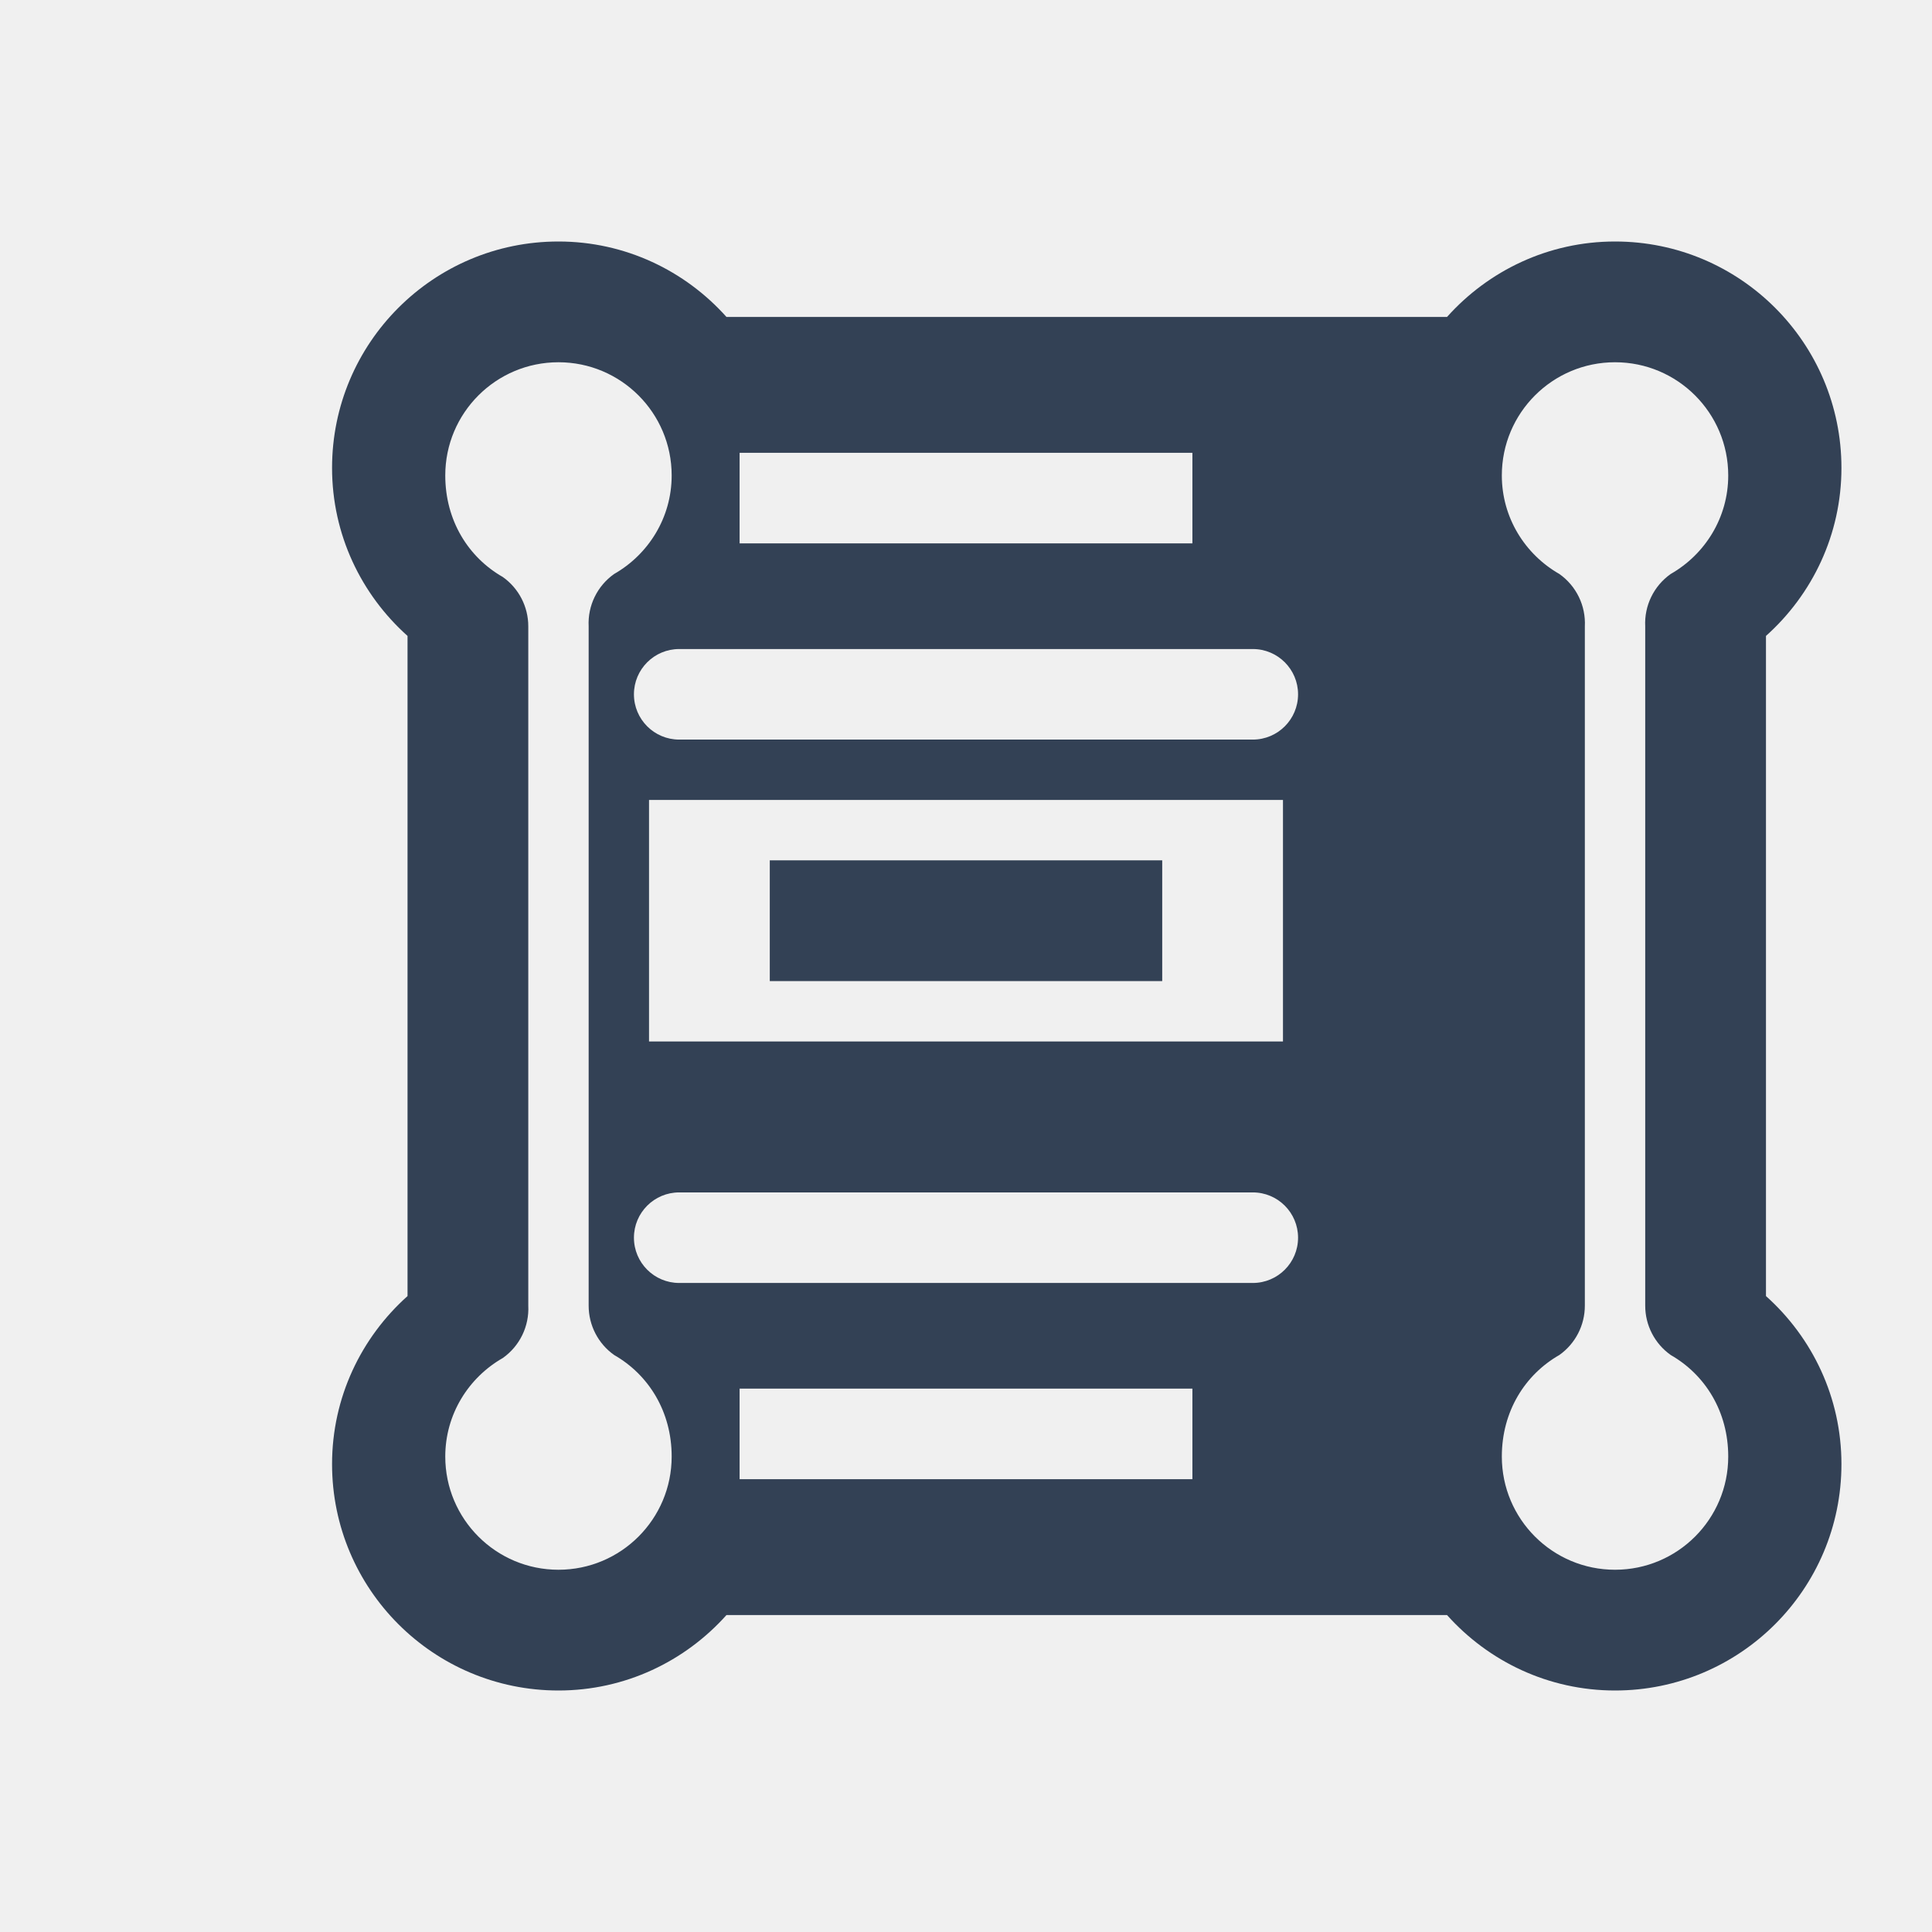
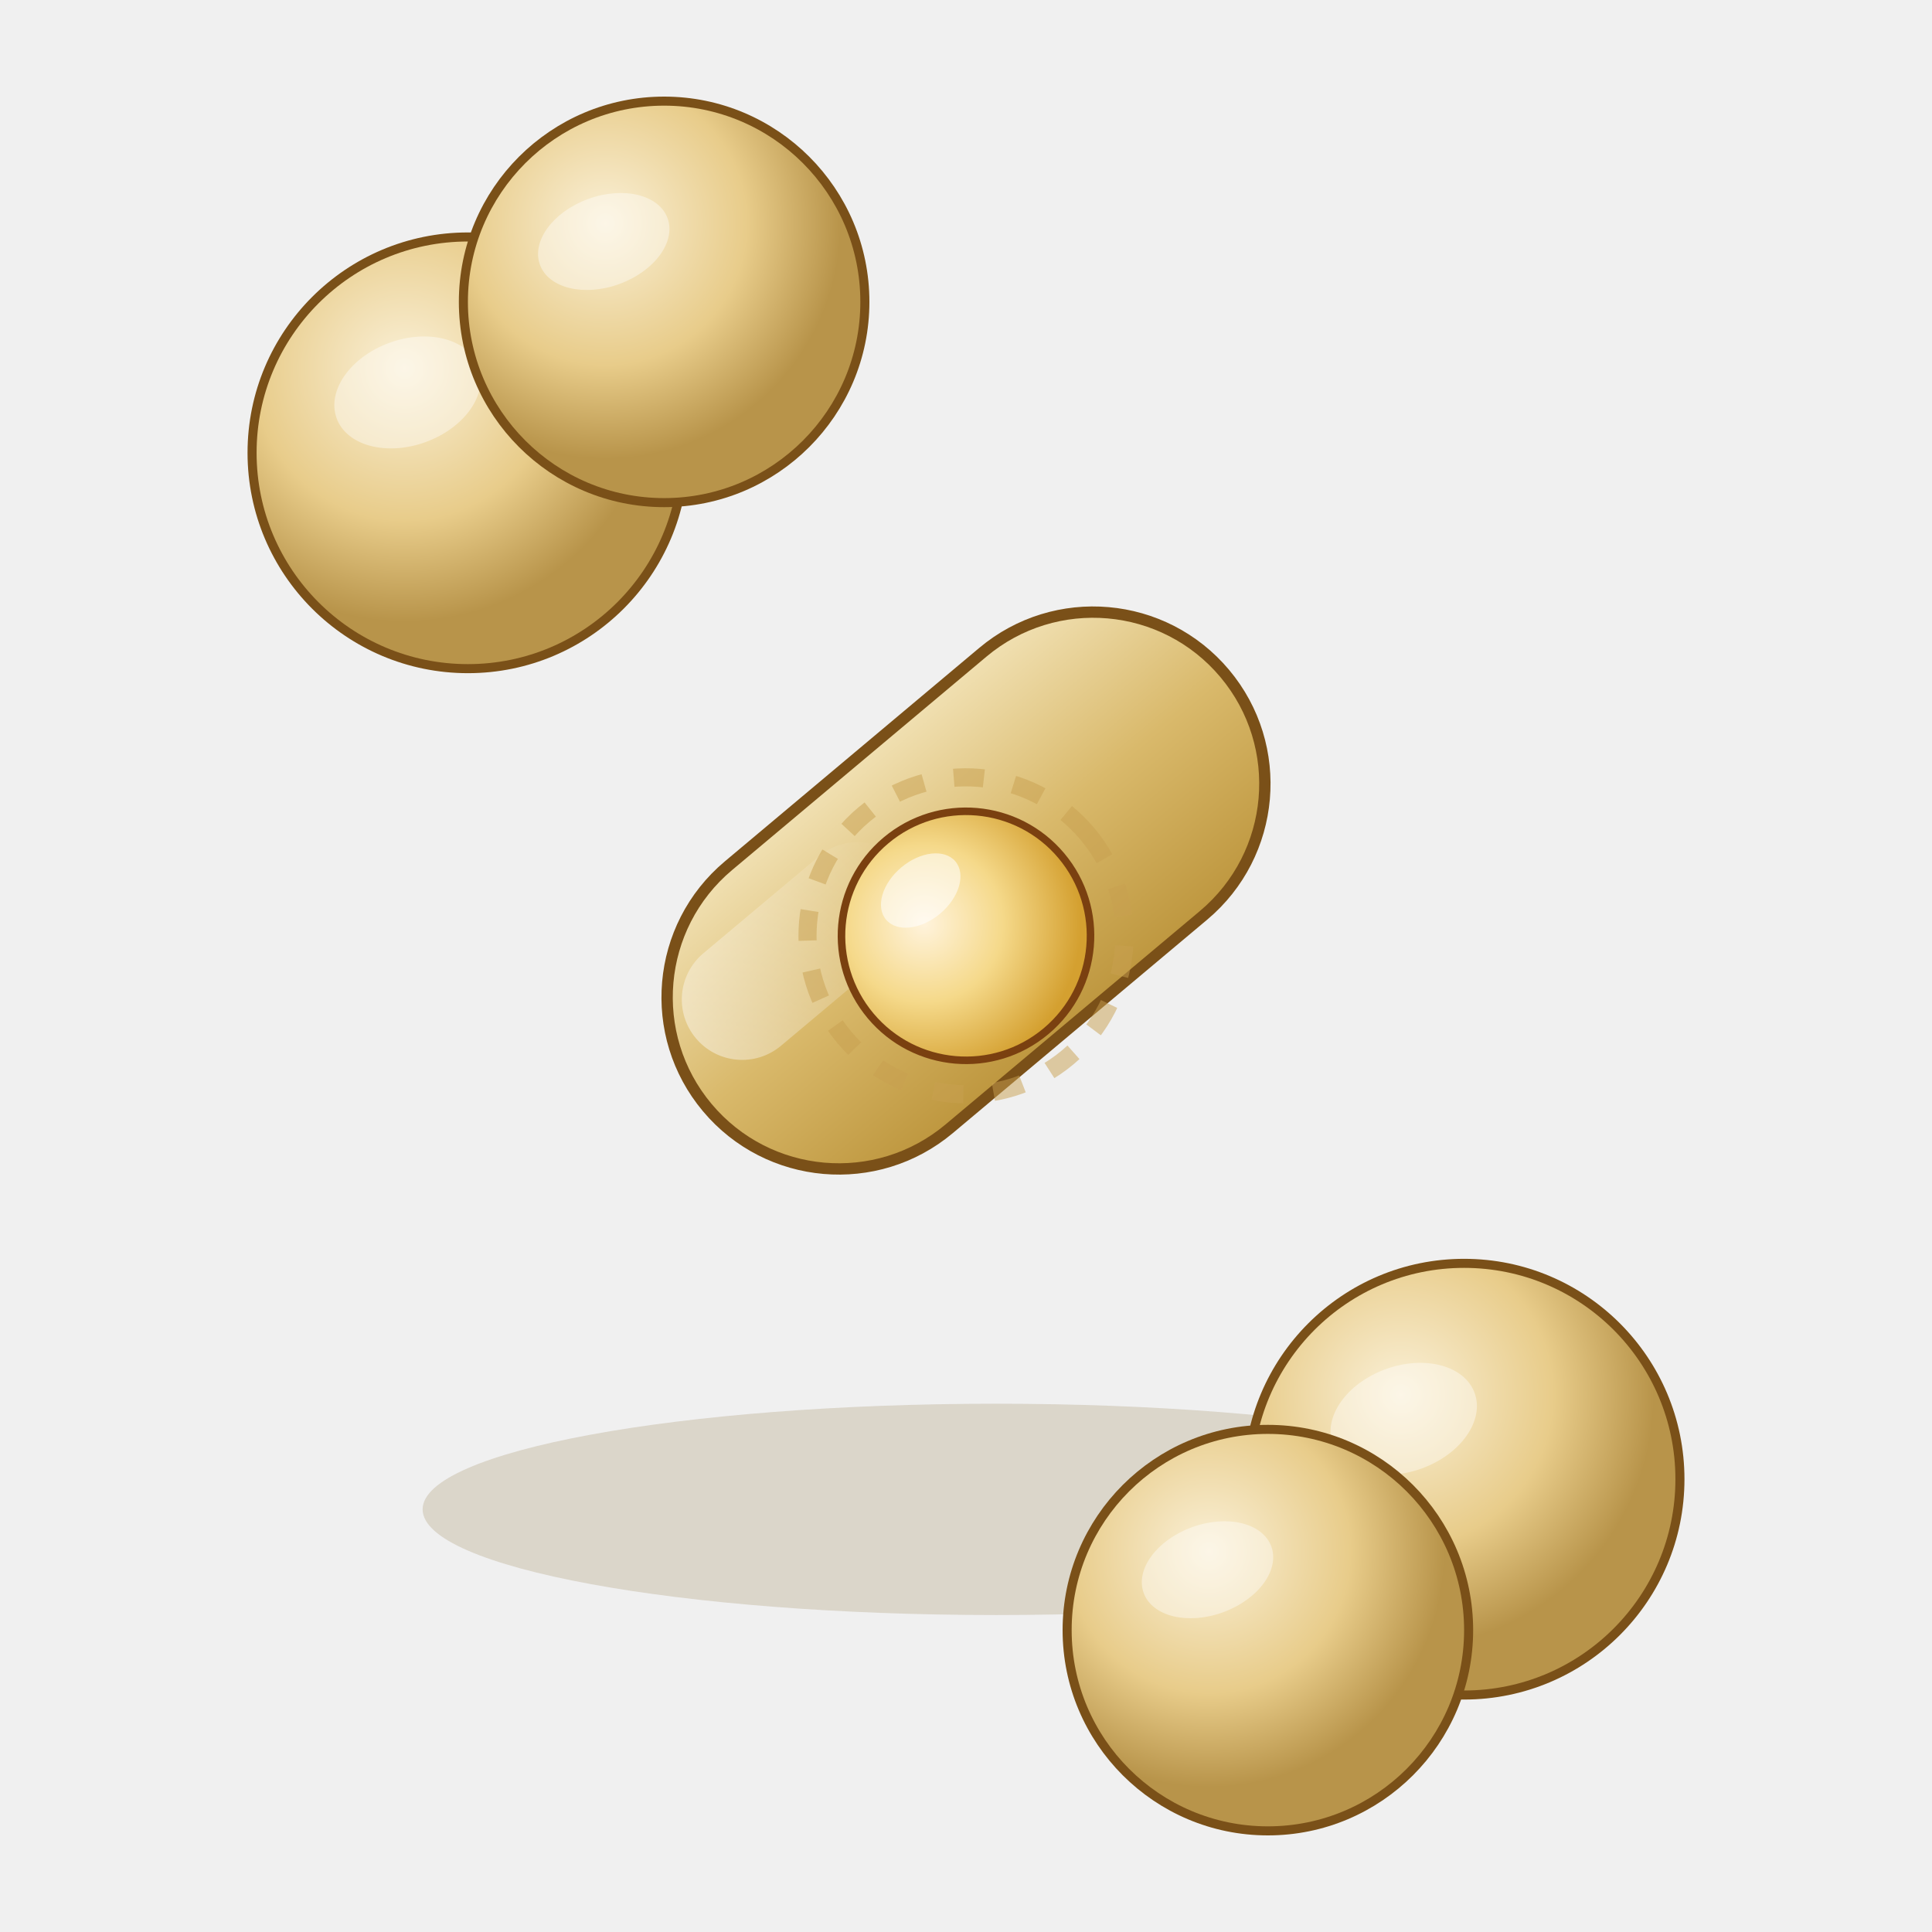
- <svg xmlns="http://www.w3.org/2000/svg" viewBox="0 0 64 64">
-   <path fill="#334155" fill-rule="evenodd" d="M18.5 8C14.358 8 11 11.358 11 15.5c0 2.21.968 4.196 2.5 5.566V42.934C11.968 44.304 11 46.29 11 48.5 11 52.642 14.358 56 18.5 56c2.21 0 4.196-.968 5.566-2.5h23.868C49.304 55.032 51.29 56 53.5 56 57.642 56 61 52.642 61 48.5c0-2.21-.968-4.196-2.5-5.566V21.066C60.032 19.696 61 17.71 61 15.5 61 11.358 57.642 8 53.5 8c-2.21 0-4.196.968-5.566 2.5H24.066C22.696 8.968 20.71 8 18.5 8zm0 4c2.071 0 3.75 1.679 3.75 3.75 0 1.396-.768 2.614-1.906 3.264A2 2 0 0 0 19.5 20.75v22.5a2 2 0 0 0 .844 1.636C21.482 45.536 22.25 46.754 22.25 48.25c0 2.071-1.679 3.75-3.75 3.75S14.75 50.321 14.75 48.25c0-1.396.768-2.614 1.906-3.264A2 2 0 0 0 17.5 43.25v-22.5a2 2 0 0 0-.844-1.636C15.518 18.464 14.75 17.246 14.75 15.75 14.75 13.679 16.429 12 18.5 12zm35 0c2.071 0 3.75 1.679 3.75 3.75 0 1.396-.768 2.614-1.906 3.264A2 2 0 0 0 54.5 20.75v22.5a2 2 0 0 0 .844 1.636c1.138.65 1.906 1.868 1.906 3.364 0 2.071-1.679 3.75-3.75 3.75s-3.75-1.679-3.75-3.75c0-1.496.768-2.714 1.906-3.364A2 2 0 0 0 52.5 43.25v-22.5a2 2 0 0 0-.844-1.736C50.518 18.364 49.75 17.146 49.75 15.75c0-2.071 1.679-3.75 3.75-3.75zM24.5 15h15v3h-15v-3zm0 31h15v3h-15v-3zM22.5 21.5h19a1.5 1.5 0 0 1 0 3h-19a1.5 1.5 0 0 1 0-3zm0 18h19a1.5 1.5 0 0 1 0 3h-19a1.5 1.5 0 0 1 0-3zm-1-13h21v8h-21v-8zm4 2v4h13v-4h-13z" />
+ <svg xmlns="http://www.w3.org/2000/svg" viewBox="0 0 128 128">
+   <defs>
+     <linearGradient id="g_bone_main" x1="0%" y1="0%" x2="100%" y2="100%">
+       <stop offset="0%" stop-color="#F5E6C8" />
+       <stop offset="40%" stop-color="#EDD9A3" />
+       <stop offset="100%" stop-color="#C8A96E" />
+     </linearGradient>
+     <radialGradient id="g_bone_knob1" cx="35%" cy="30%" r="60%">
+       <stop offset="0%" stop-color="#FAF0D7" />
+       <stop offset="60%" stop-color="#E8CC8A" />
+       <stop offset="100%" stop-color="#B8944A" />
+     </radialGradient>
+     <radialGradient id="g_bone_knob2" cx="35%" cy="30%" r="60%">
+       <stop offset="0%" stop-color="#FAF0D7" />
+       <stop offset="60%" stop-color="#E8CC8A" />
+       <stop offset="100%" stop-color="#B8944A" />
+     </radialGradient>
+     <radialGradient id="g_bone_knob3" cx="35%" cy="30%" r="60%">
+       <stop offset="0%" stop-color="#FAF0D7" />
+       <stop offset="60%" stop-color="#E8CC8A" />
+       <stop offset="100%" stop-color="#B8944A" />
+     </radialGradient>
+     <radialGradient id="g_bone_knob4" cx="35%" cy="30%" r="60%">
+       <stop offset="0%" stop-color="#FAF0D7" />
+       <stop offset="60%" stop-color="#E8CC8A" />
+       <stop offset="100%" stop-color="#B8944A" />
+     </radialGradient>
+     <radialGradient id="g_bone_marrow" cx="40%" cy="35%" r="65%">
+       <stop offset="0%" stop-color="#FFF3DC" />
+       <stop offset="50%" stop-color="#F5D98A" />
+       <stop offset="100%" stop-color="#D4A030" />
+     </radialGradient>
+     <linearGradient id="g_bone_shaft" x1="0%" y1="0%" x2="0%" y2="100%">
+       <stop offset="0%" stop-color="#F0DFB0" />
+       <stop offset="50%" stop-color="#D9B96B" />
+       <stop offset="100%" stop-color="#BF9840" />
+     </linearGradient>
+     <linearGradient id="g_bone_highlight" x1="0%" y1="0%" x2="100%" y2="0%">
+       <stop offset="0%" stop-color="#FFFFFF" stop-opacity="0.7" />
+       <stop offset="100%" stop-color="#FFFFFF" stop-opacity="0" />
+     </linearGradient>
+   </defs>
+   <g opacity="0.18">
+     <ellipse cx="66" cy="100" rx="38" ry="7" fill="#7A5C1E" />
+   </g>
+   <rect x="42" y="48" width="44" height="22" rx="11" ry="11" transform="rotate(-40, 64, 59)" fill="#9A7030" stroke="#7A5018" stroke-width="1.5" />
+   <rect x="42" y="48" width="44" height="22" rx="11" ry="11" transform="rotate(-40, 64, 59)" fill="url(#g_bone_shaft)" />
+   <rect x="44" y="51" width="18" height="8" rx="4" ry="4" transform="rotate(-40, 64, 59)" fill="url(#g_bone_highlight)" opacity="0.6" />
+   <circle cx="31" cy="30" r="14" fill="#9A7030" stroke="#7A5018" stroke-width="1.2" />
+   <circle cx="31" cy="30" r="14" fill="url(#g_bone_knob1)" />
+   <ellipse cx="27" cy="26" rx="5" ry="3.5" fill="#FFFFFF" opacity="0.4" transform="rotate(-20,27,26)" />
+   <circle cx="44" cy="20" r="13" fill="#9A7030" stroke="#7A5018" stroke-width="1.2" />
+   <circle cx="44" cy="20" r="13" fill="url(#g_bone_knob2)" />
+   <ellipse cx="40" cy="16" rx="4.5" ry="3" fill="#FFFFFF" opacity="0.4" transform="rotate(-20,40,16)" />
+   <circle cx="97" cy="98" r="14" fill="#9A7030" stroke="#7A5018" stroke-width="1.2" />
+   <circle cx="97" cy="98" r="14" fill="url(#g_bone_knob3)" />
+   <ellipse cx="93" cy="94" rx="5" ry="3.5" fill="#FFFFFF" opacity="0.4" transform="rotate(-20,93,94)" />
+   <circle cx="84" cy="108" r="13" fill="#9A7030" stroke="#7A5018" stroke-width="1.2" />
+   <circle cx="84" cy="108" r="13" fill="url(#g_bone_knob4)" />
+   <ellipse cx="80" cy="104" rx="4.5" ry="3" fill="#FFFFFF" opacity="0.4" transform="rotate(-20,80,104)" />
+   <ellipse cx="64" cy="62" rx="8" ry="8" transform="rotate(-40, 64, 62)" fill="#9A7030" stroke="#7A4010" stroke-width="1" />
+   <ellipse cx="64" cy="62" rx="8" ry="8" transform="rotate(-40, 64, 62)" fill="url(#g_bone_marrow)" />
+   <ellipse cx="61" cy="59" rx="3" ry="2" transform="rotate(-40, 61, 59)" fill="#FFFFFF" opacity="0.55" />
+   <ellipse cx="64" cy="62" rx="10.5" ry="10.5" transform="rotate(-40, 64, 62)" fill="none" stroke="#C8A050" stroke-width="1.2" stroke-dasharray="2,2" opacity="0.5" />
</svg>
